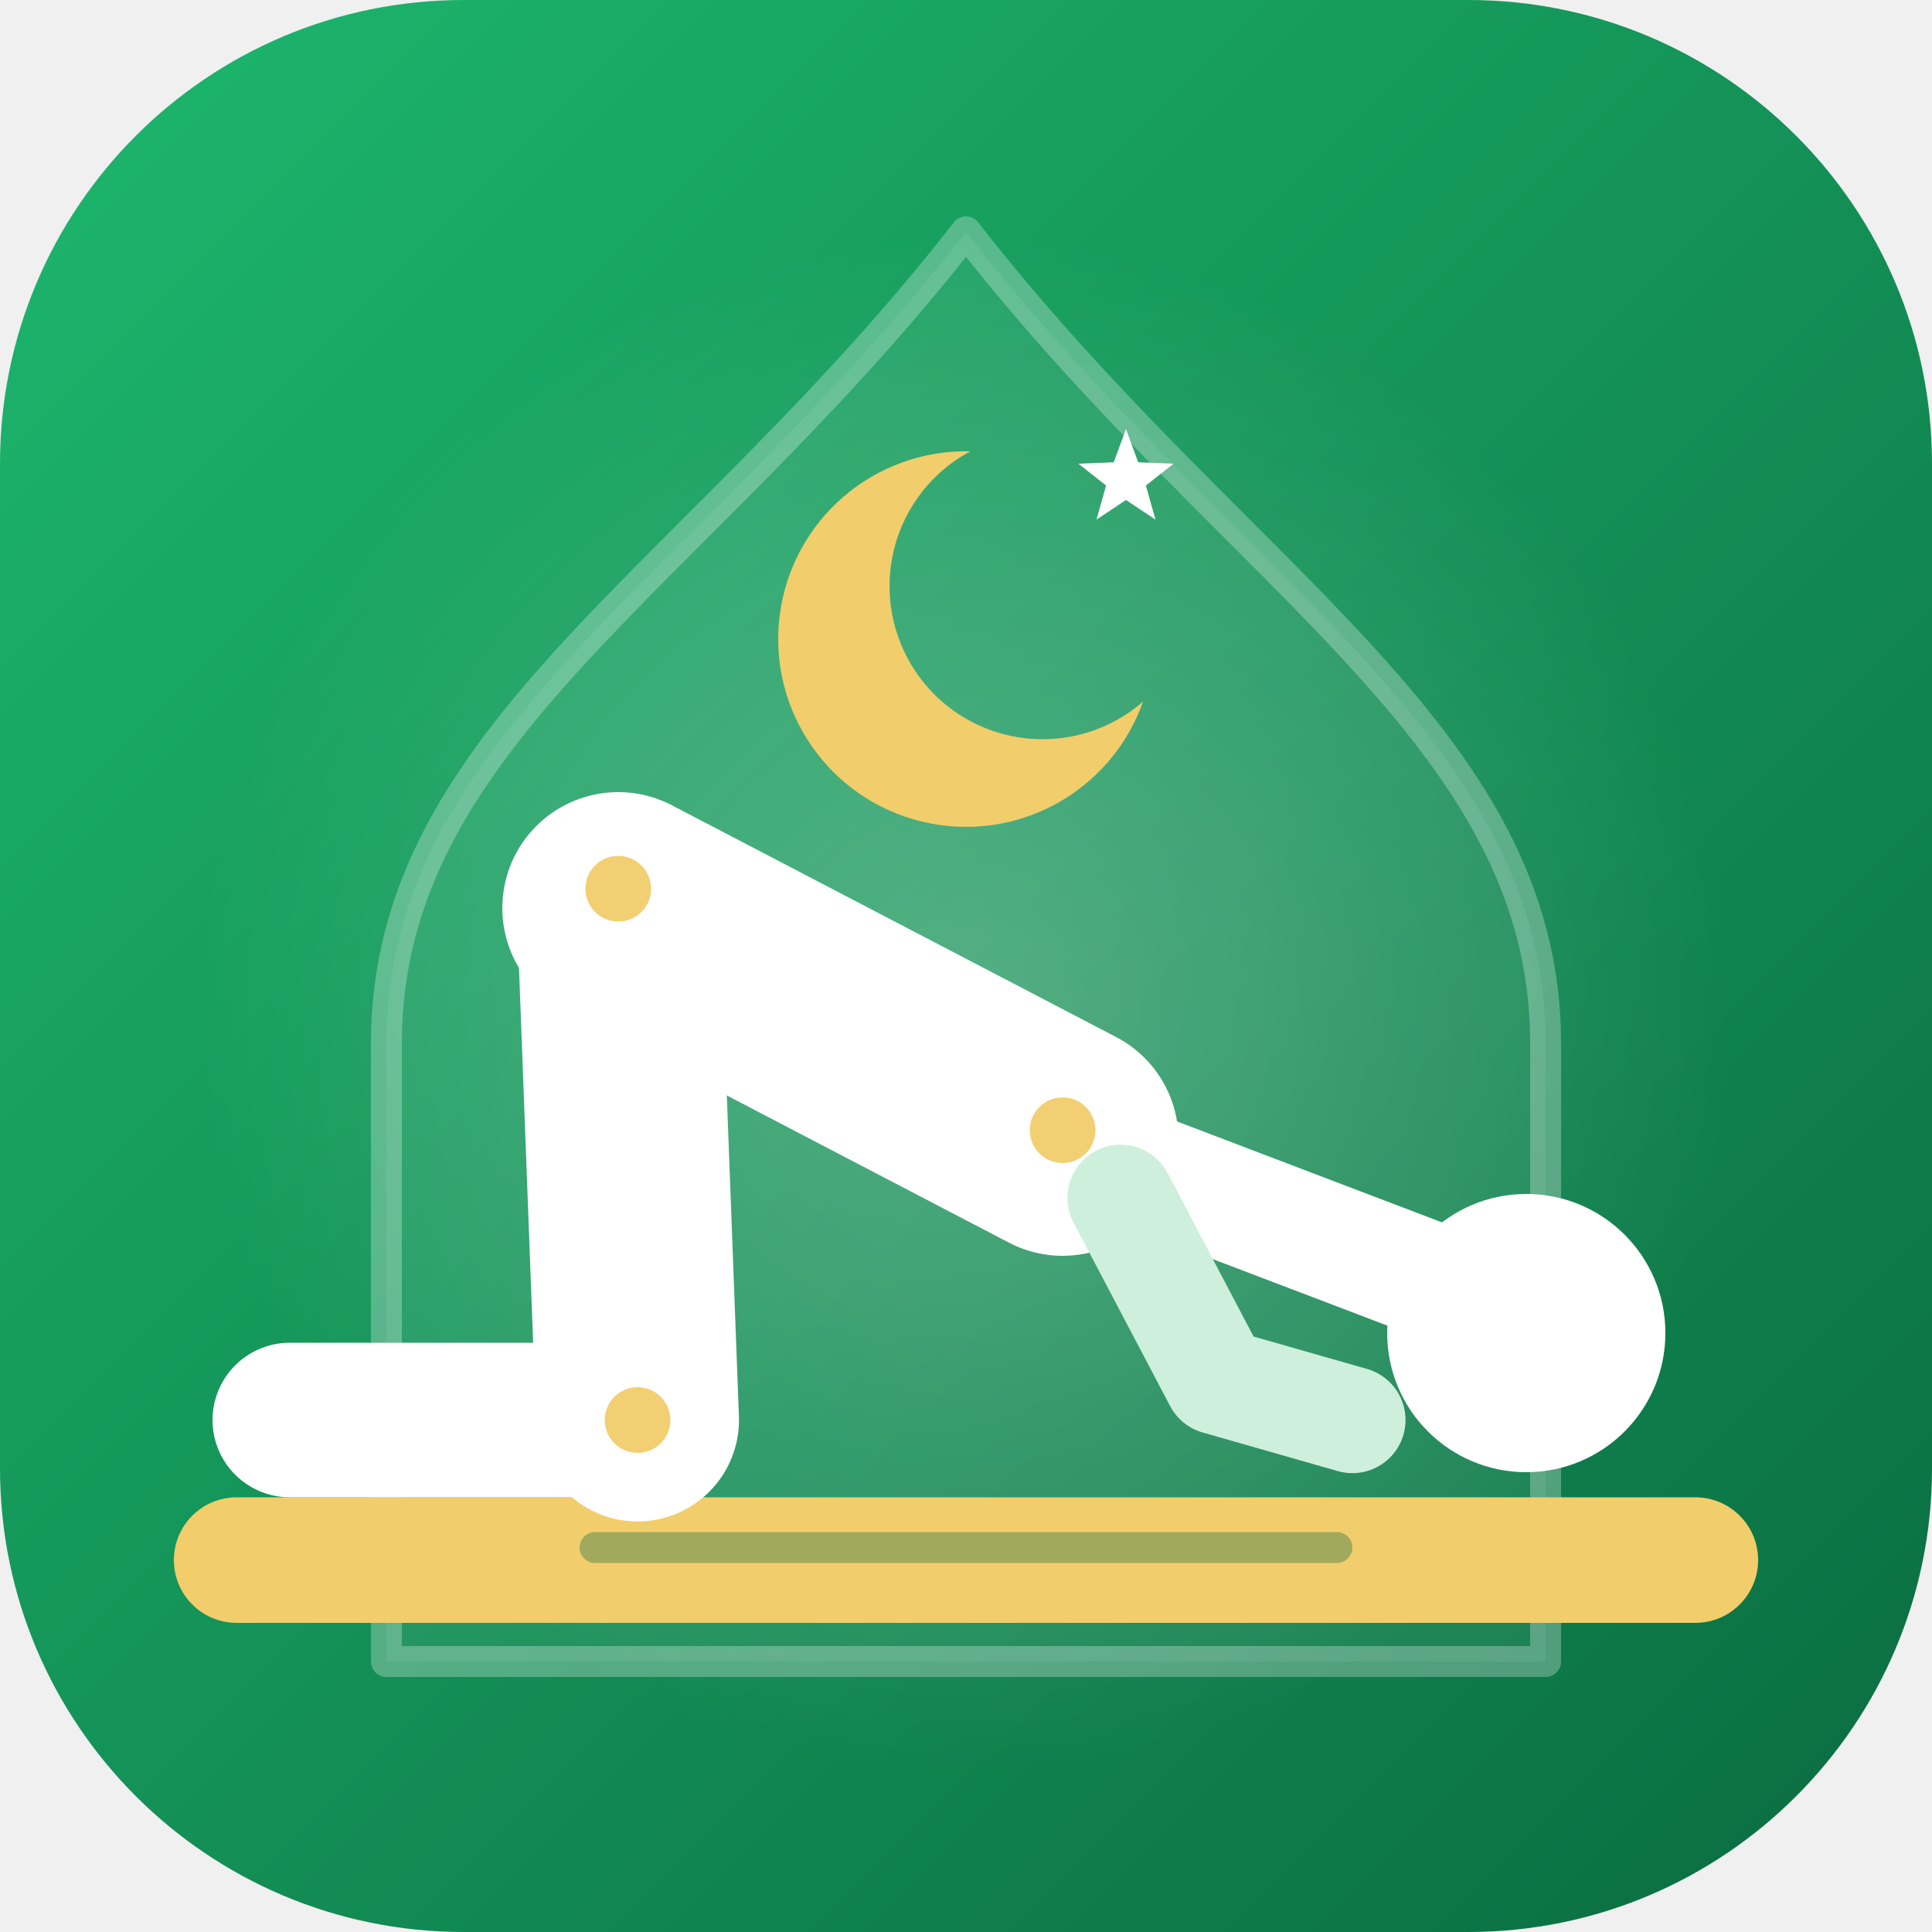
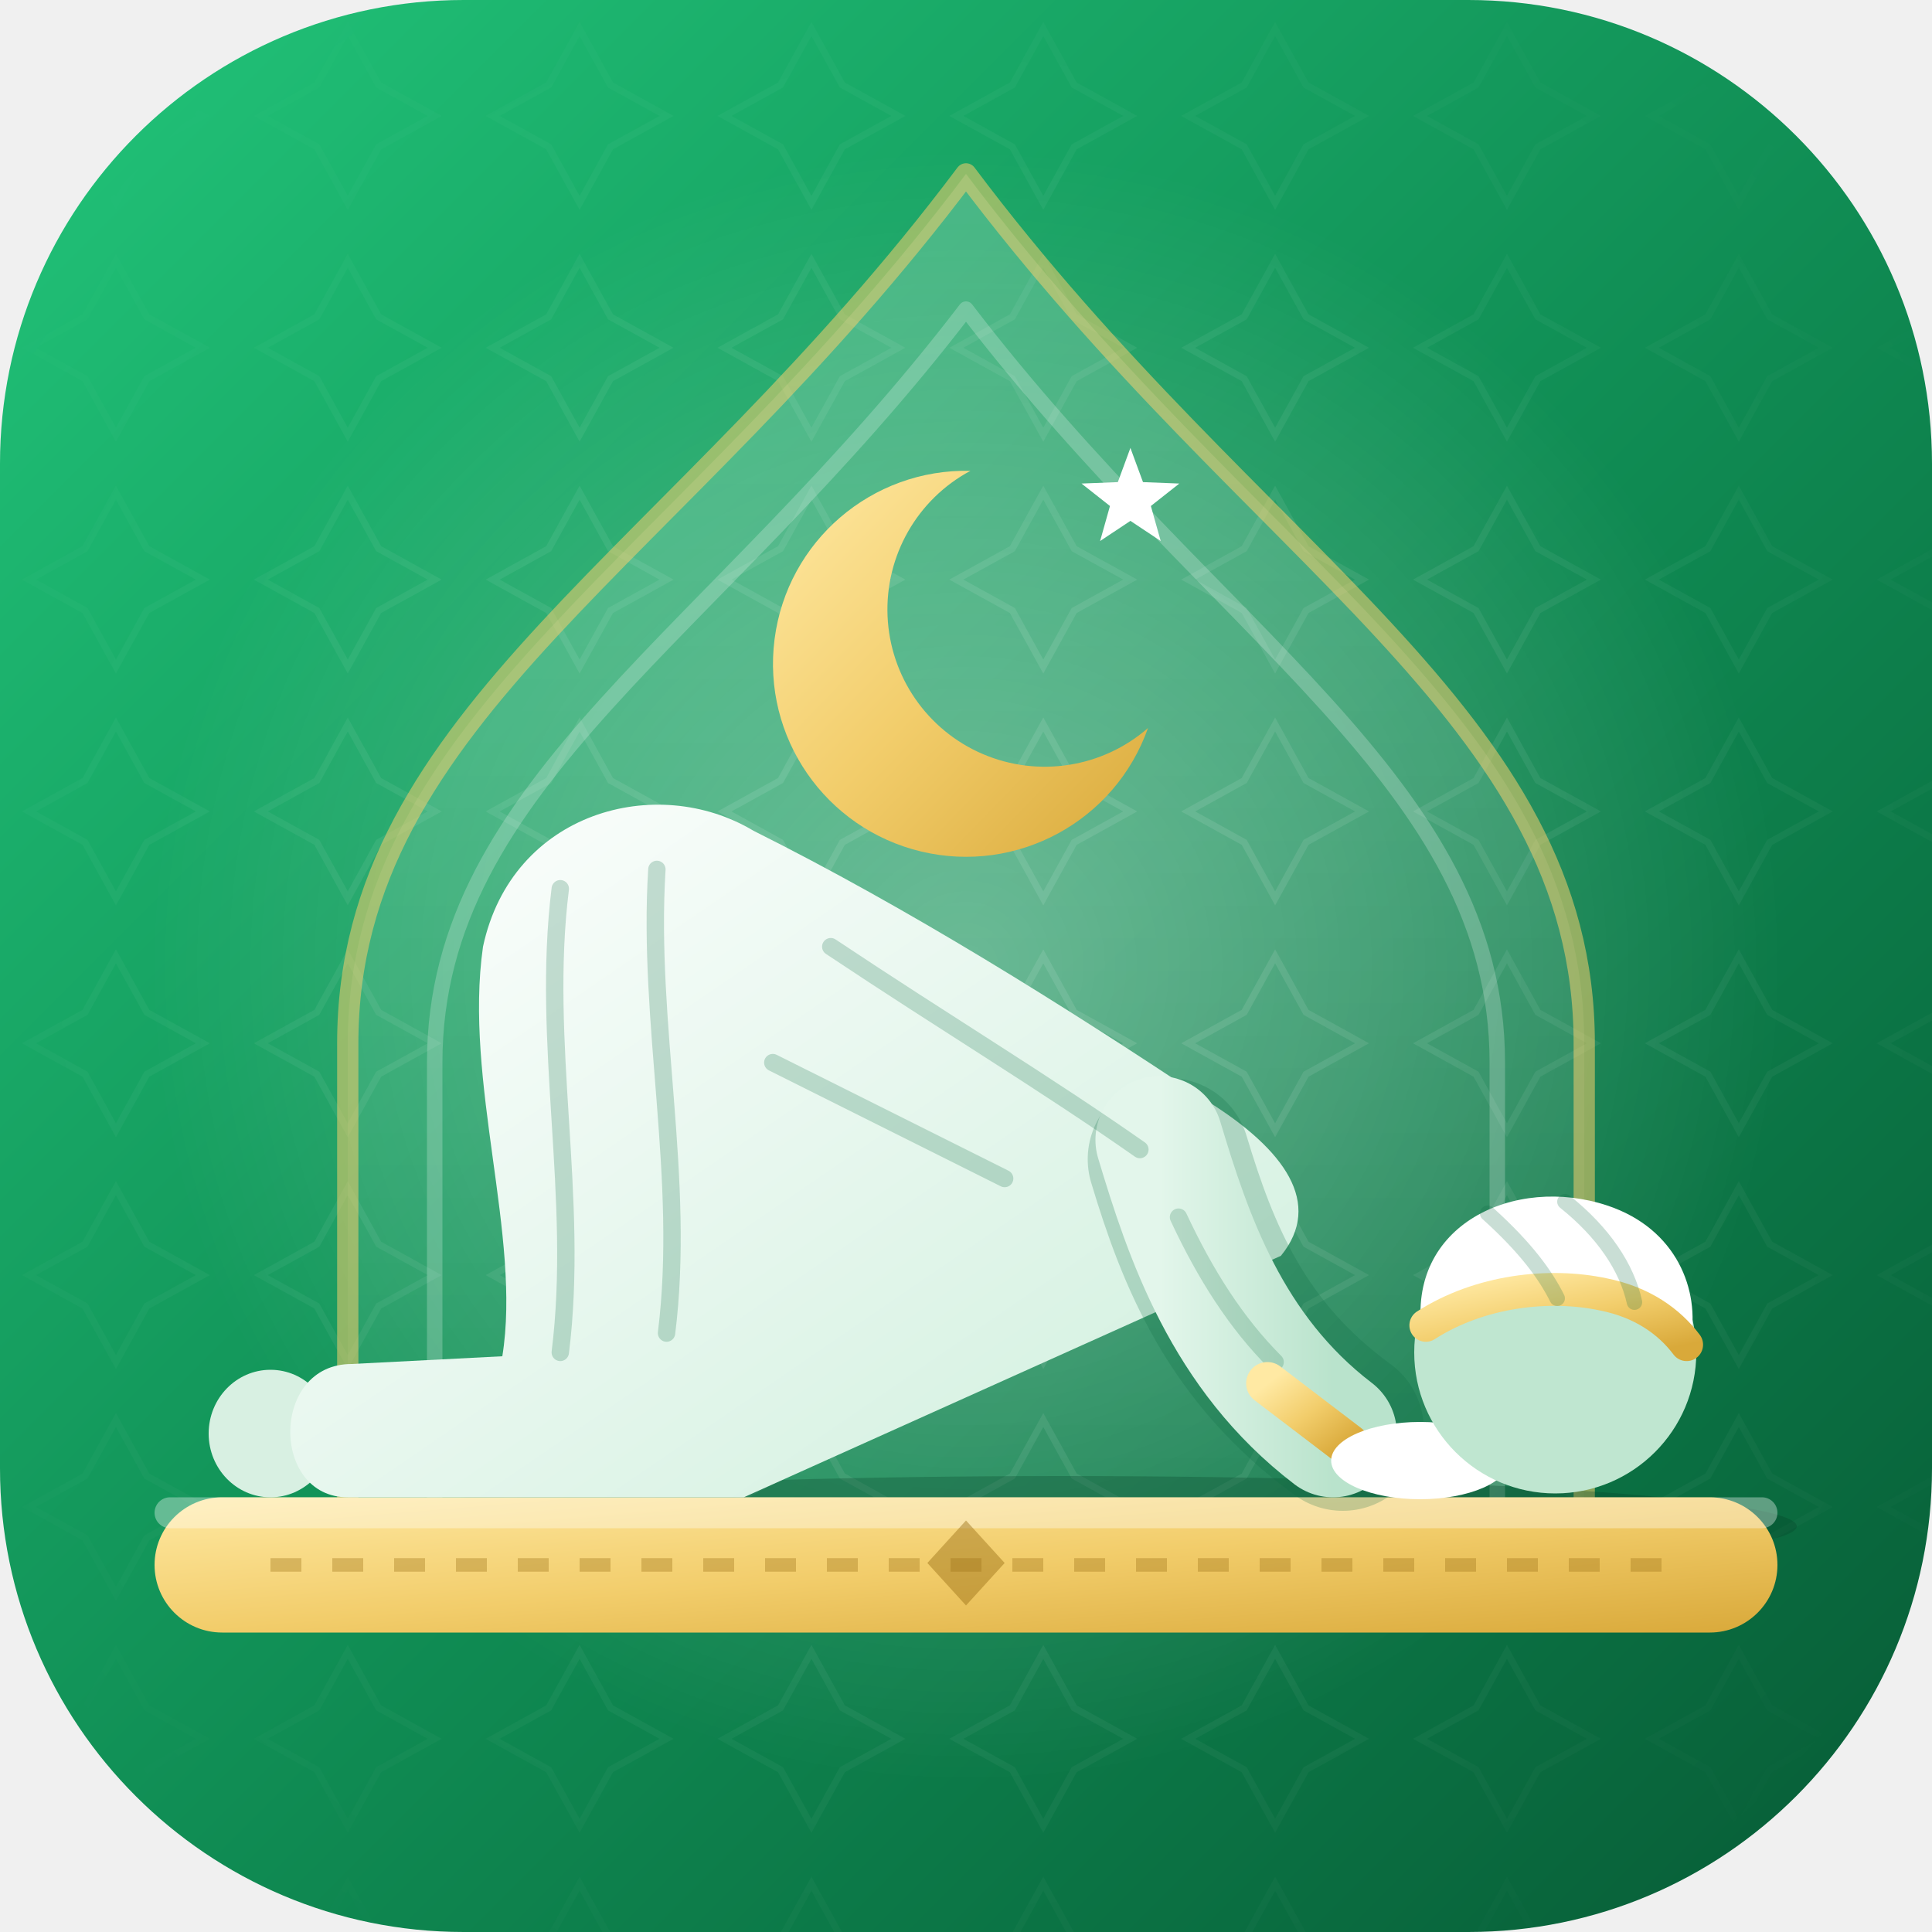
<svg xmlns="http://www.w3.org/2000/svg" viewBox="0 0 100 100">
  <defs>
-     <linearGradient id="g" x1="0" y1="0" x2="1" y2="1">
-       <stop offset="0" stop-color="#1DB86E" />
-       <stop offset="1" stop-color="#0A6B40" />
+     <linearGradient id="rsBg" x1="0" y1="0" x2="1" y2="1">
+       <stop offset="0" stop-color="#22C57A" />
+       <stop offset=".55" stop-color="#0F8A52" />
+       <stop offset="1" stop-color="#075A35" />
    </linearGradient>
-     <radialGradient id="gl">
-       <stop offset="0" stop-color="#fff" stop-opacity=".22" />
+     <radialGradient id="rsGl" cx=".5" cy=".5" r=".5">
+       <stop offset="0" stop-color="#fff" stop-opacity=".30" />
      <stop offset="1" stop-color="#fff" stop-opacity="0" />
    </radialGradient>
+     <linearGradient id="rsAr" x1="0" y1="0" x2="0" y2="1">
+       <stop offset="0" stop-color="#fff" stop-opacity=".20" />
+       <stop offset="1" stop-color="#fff" stop-opacity=".03" />
+     </linearGradient>
+     <linearGradient id="rsAu" x1="0" y1="0" x2="1" y2="1">
+       <stop offset="0" stop-color="#FFE9A3" />
+       <stop offset=".5" stop-color="#F2CD6B" />
+       <stop offset="1" stop-color="#D9A93A" />
+     </linearGradient>
+     <linearGradient id="rsRo" x1="0" y1="0" x2="1" y2="1">
+       <stop offset="0" stop-color="#FFFFFF" />
+       <stop offset="1" stop-color="#CFEFDD" />
+     </linearGradient>
+     <linearGradient id="rsSl" x1="0" y1="0" x2="1" y2="0">
+       <stop offset="0" stop-color="#E3F6EB" />
+       <stop offset="1" stop-color="#B9E3CC" />
+     </linearGradient>
+     <pattern id="rsPt" width="12" height="12" patternUnits="userSpaceOnUse">
+       <path d="M6 1.5L7.6 4.4L10.5 6L7.6 7.6L6 10.5L4.4 7.6L1.5 6L4.4 4.4Z" fill="none" stroke="#fff" stroke-width=".35" />
+     </pattern>
+     <radialGradient id="rsFd" cx=".5" cy=".5" r=".6">
+       <stop offset=".25" stop-color="#fff" />
+       <stop offset="1" stop-color="#fff" stop-opacity="0" />
+     </radialGradient>
+     <mask id="rsMk">
+       <rect width="100" height="100" fill="url(#rsFd)" />
+     </mask>
  </defs>
-   <rect width="100" height="100" rx="24" fill="url(#g)" />
+   <rect width="100" height="100" rx="24" fill="url(#rsBg)" />
  <g>
-     <circle cx="50" cy="52" r="40" fill="url(#gl)" />
-     <path d="M20 86V54C20 38 36 30 50 12C64 30 80 38 80 54V86Z" fill="#fff" fill-opacity=".07" stroke="#fff" stroke-opacity=".28" stroke-width="1.6" stroke-linejoin="round" />
-     <g transform="translate(50 23) scale(.72)">
-       <path d="M49.31 43.50A13.5 13.5 0 1 0 61.73 61.49A11 11 0 1 1 49.31 43.50Z" fill="#F2CD6B" transform="translate(-49 -43)" />
+     <rect width="100" height="100" fill="url(#rsPt)" opacity=".10" mask="url(#rsMk)" />
+     <circle cx="50" cy="50" r="42" fill="url(#rsGl)" />
+     <path d="M18 82V54C18 37 35 29 50 9C65 29 82 37 82 54V82Z" fill="url(#rsAr)" stroke="#F2CD6B" stroke-opacity=".55" stroke-width="1.1" stroke-linejoin="round" />
+     <path d="M22.5 82V55C22.5 40.5 37 33 50 16C63 33 77.5 40.5 77.5 55V82Z" fill="none" stroke="#fff" stroke-opacity=".22" stroke-width=".8" stroke-linejoin="round" />
+     <g class="moon" transform="translate(50 24) scale(.74)">
+       <path d="M49.31 43.50A13.5 13.5 0 1 0 61.73 61.49A11 11 0 1 1 49.31 43.50Z" fill="url(#rsAu)" transform="translate(-49 -43)" />
      <path d="M60.50,41.90 L61.38,44.29 L63.92,44.39 L61.93,45.96 L62.62,48.41 L60.50,47.00 L58.38,48.41 L59.07,45.96 L57.08,44.39 L59.62,44.29Z" fill="#fff" transform="translate(-49 -43)" />
    </g>
-     <rect x="9" y="77.5" width="82" height="6.5" rx="3.25" fill="#F2CD6B" />
-     <rect x="30" y="79.3" width="40" height="1.6" rx=".8" fill="#0A6B40" fill-opacity="0.35" />
-     <g fill="none" stroke-linecap="round" stroke-linejoin="round" stroke="#fff">
-       <path d="M33 73.5H15" stroke-width="8" />
-       <path d="M33 73.5L32 47" stroke-width="10.5" />
-       <path d="M32 47L55 59" stroke-width="12" />
-       <path d="M55 59L76 67" stroke-width="6" />
-       <path d="M58 62L63 71.5L70 73.5" stroke-width="5.5" stroke="#CDEFDB" />
+     <ellipse cx="55" cy="79" rx="38" ry="2.6" fill="#043d23" opacity=".28" />
+     <rect x="8" y="77.5" width="84" height="7" rx="3.5" fill="url(#rsAu)" />
+     <rect x="8" y="77.5" width="84" height="1.6" rx=".8" fill="#fff" opacity=".35" />
+     <path d="M14 81h72" stroke="#9A6F14" stroke-opacity=".35" stroke-width=".7" stroke-dasharray="1.6 1.6" />
+     <path d="M50 78.7l2 2.2-2 2.2-2-2.2z" fill="#9A6F14" fill-opacity=".45" />
+     <ellipse cx="14" cy="74.2" rx="3.2" ry="3.3" fill="#D8F0E2" />
+     <path d="M18 77.5C14 77.5 14 70.6 18.2 70.6L26 70.2C27 64 24 56 25 49C26.5 42 34 40 39 43C47 47 55 52 62.5 57C66.5 59.5 68.5 62.3 66.3 65L38.5 77.5Z" fill="url(#rsRo)" />
+     <path d="M60.5 60C62 65 64 70 69.5 74" fill="none" stroke="#0A6B40" stroke-opacity=".22" stroke-width="8.4" stroke-linecap="round" />
+     <path d="M60 59C61.5 64 63.5 70 69 74.2" fill="none" stroke="url(#rsSl)" stroke-width="6.6" stroke-linecap="round" />
+     <path d="M61 63C62.4 66 64 68.5 66 70.5" fill="none" stroke="#0A6B40" stroke-opacity=".2" stroke-width=".9" stroke-linecap="round" />
+     <path d="M65.6 71.6l4.2 3.2" stroke="url(#rsAu)" stroke-width="2.2" stroke-linecap="round" />
+     <ellipse cx="73.5" cy="75.6" rx="4.6" ry="2" fill="#fff" />
+     <g fill="none" stroke="#0A6B40" stroke-opacity=".22" stroke-width=".9" stroke-linecap="round">
+       <path d="M29 46C28 54 30 62 29 70" />
+       <path d="M34 45C33.5 53 35.5 61 34.5 69" />
+       <path d="M43 49C49 53 54 56 59 59.5" />
+       <path d="M40 55C44 57 48 59 52 61" />
    </g>
-     <circle cx="79" cy="69" r="7.2" fill="#fff" />
-     <g fill="#F2CD6B" fill-opacity=".95">
-       <circle cx="32" cy="46" r="1.7" />
-       <circle cx="55" cy="58.5" r="1.7" />
-       <circle cx="33" cy="73.5" r="1.7" />
-     </g>
+     <path d="M21.5 70.4V77.5" stroke="url(#rsAu)" stroke-width="1.6" stroke-linecap="round" />
+     <circle cx="80.5" cy="70" r="7.3" fill="#BFE6D0" />
+     <path d="M73.6 69C72.8 63.4 78.4 60.8 83.2 62.4C86.8 63.6 88 66.8 87.5 69.4C85.6 67.6 83.6 66.8 81.6 66.6C78.6 66.4 75.8 67.4 73.6 69Z" fill="#fff" />
+     <path d="M73.8 68.6C76.6 66.8 80.2 66.4 83 67C85 67.4 86.4 68.4 87.3 69.6" fill="none" stroke="url(#rsAu)" stroke-width="1.7" stroke-linecap="round" />
+     <path d="M77 62.8C79 64.6 80 66 80.6 67.2M81 62.2C83 63.8 84.2 65.6 84.6 67.4" fill="none" stroke="#0A6B40" stroke-opacity=".22" stroke-width=".8" stroke-linecap="round" />
  </g>
</svg>
